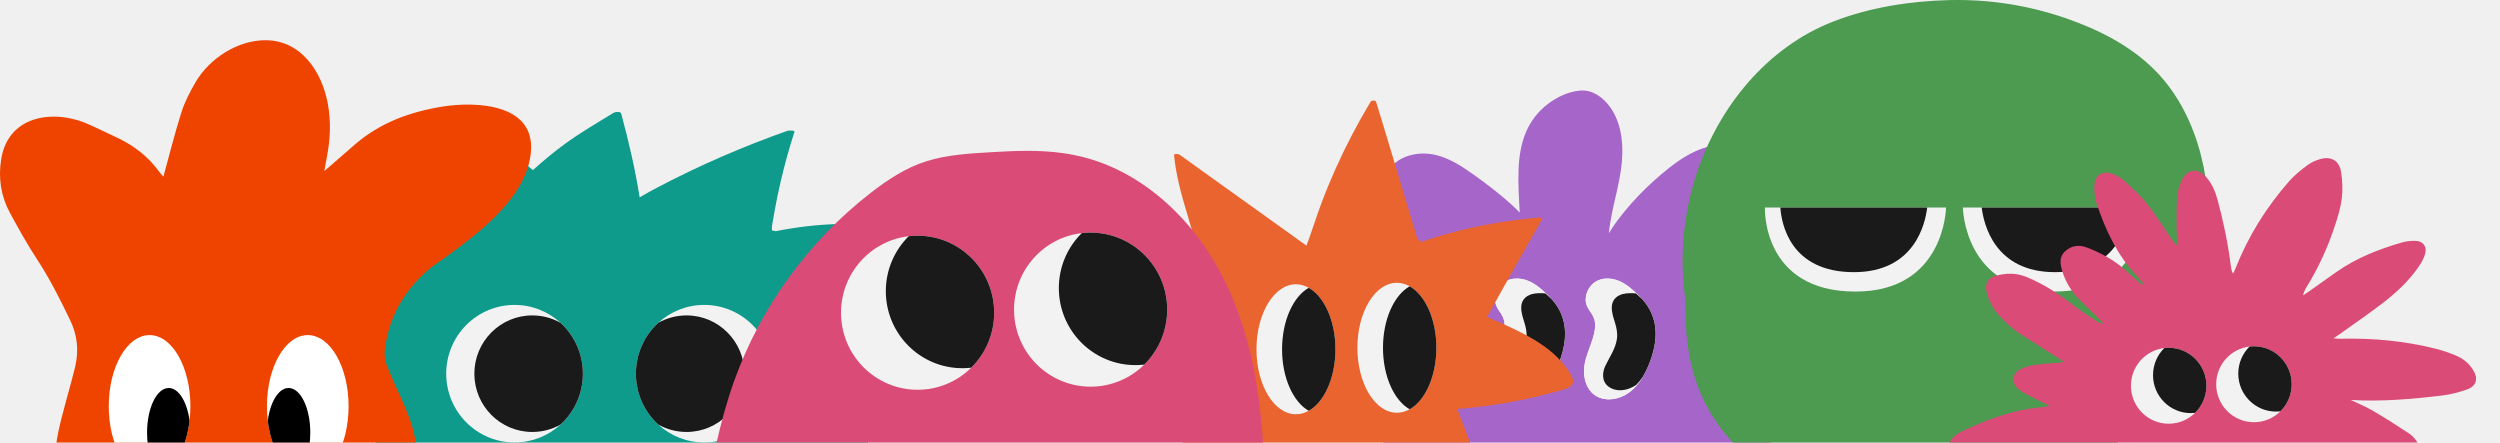
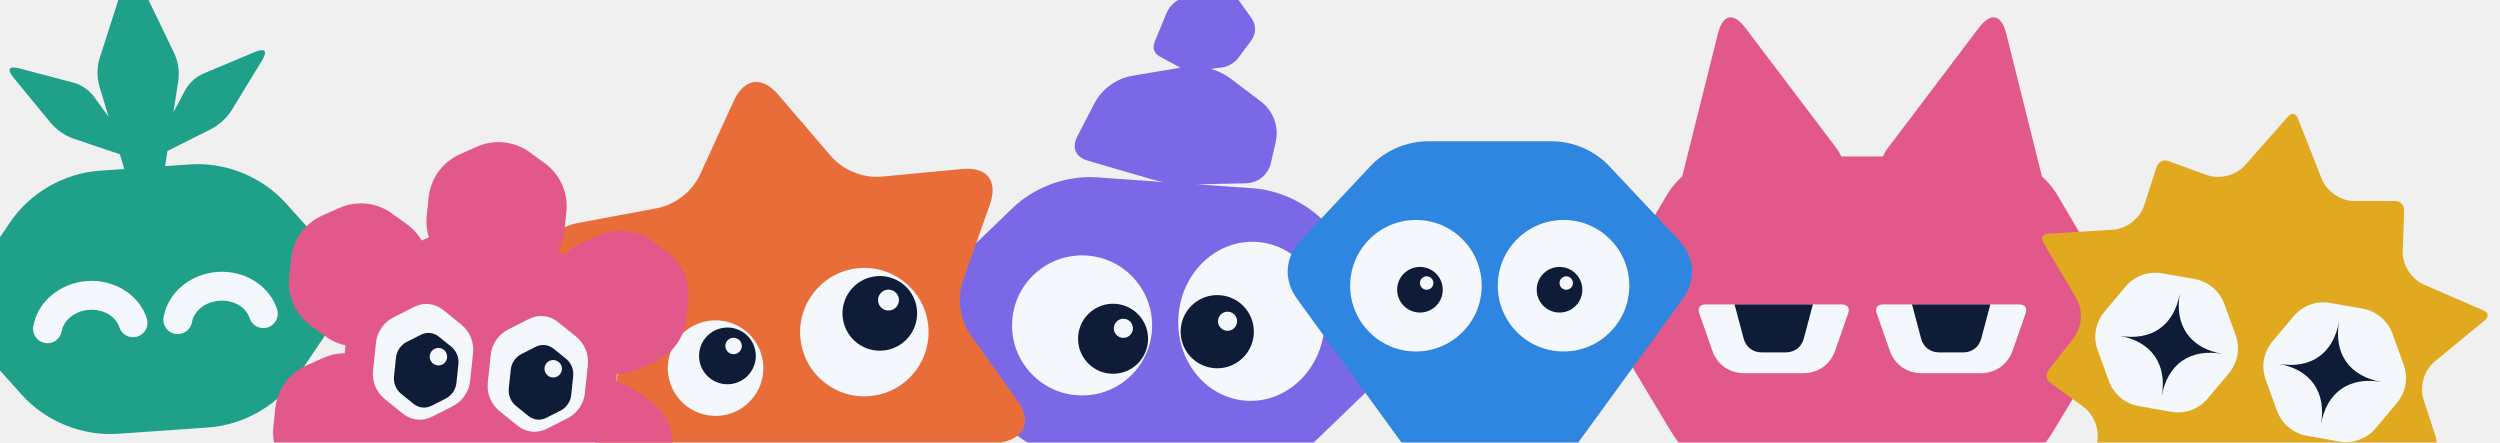
<svg xmlns="http://www.w3.org/2000/svg" width="322" height="57" viewBox="0 0 322 57" fill="none">
-   <g id="Frame 1073717334" clip-path="url(#clip0_5788_116162)">
-     <g id="Group">
-       <path id="Vector" d="M236.527 42.704C234.322 45.39 230.669 46.122 227.411 46.528C225.467 46.77 223.514 46.928 221.558 47.012C220.577 47.055 219.595 47.076 218.614 47.078C218.578 47.078 218.543 47.079 218.507 47.079C221.363 48.902 224.249 50.884 226.298 53.632C228.166 56.136 229.25 59.306 228.464 62.42C228.108 63.831 227.397 65.151 226.318 66.132C225.066 67.271 223.406 67.851 221.722 67.592C220.004 67.327 218.53 66.323 217.134 65.345C215.694 64.336 214.303 63.261 212.967 62.115C211.638 60.975 210.36 59.777 209.161 58.499C208.874 58.193 208.592 57.883 208.315 57.569C208.308 57.681 208.3 57.793 208.293 57.904C208.156 59.916 207.873 61.917 207.455 63.89C207.088 65.617 206.62 67.326 206.042 68.994C205.55 70.412 204.931 71.846 203.848 72.914C202.866 73.883 201.503 74.453 200.121 74.386C198.677 74.315 197.582 73.472 196.872 72.242C196.099 70.904 195.621 69.345 195.218 67.86C194.779 66.24 194.485 64.58 194.34 62.907C194.188 61.158 194.17 59.353 194.357 57.579C194.304 57.652 194.25 57.725 194.195 57.798C193.699 58.453 193.129 59.059 192.549 59.639C191.415 60.772 190.169 61.792 188.833 62.674C187.649 63.455 186.394 64.129 185.09 64.684C183.717 65.269 182.226 65.825 180.732 65.967C179.383 66.095 177.991 65.793 177.088 64.712C176.312 63.783 176.007 62.492 176.099 61.3C176.209 59.873 176.93 58.559 177.785 57.447C178.792 56.137 180.011 54.985 181.192 53.837C182.794 52.28 184.433 50.73 186.146 49.275C184.691 49.392 183.232 49.411 181.795 49.332C180.203 49.243 178.585 49.048 177.058 48.571C175.731 48.156 174.4 47.456 173.556 46.312C172.814 45.306 172.421 43.937 172.741 42.703C173.108 41.289 174.349 40.532 175.582 39.943C178.455 38.569 181.639 38.032 184.798 37.91C186.396 37.849 187.996 37.906 189.591 38.012C189.742 38.021 189.892 38.032 190.043 38.042C188.58 37.605 187.229 36.724 186.061 35.764C184.764 34.697 183.628 33.446 182.585 32.131C181.596 30.882 180.651 29.577 179.79 28.235C178.907 26.857 178.163 25.271 178.328 23.588C178.625 20.567 181.868 19.409 184.496 19.873C186.152 20.165 187.642 21.011 189.017 21.949C190.347 22.857 191.647 23.82 192.901 24.832C193.888 25.63 194.851 26.469 195.746 27.372C195.641 25.502 195.511 23.622 195.592 21.75C195.663 20.107 195.92 18.455 196.577 16.939C197.185 15.538 198.147 14.323 199.356 13.398C200.547 12.489 202.079 11.759 203.588 11.663C205.159 11.564 206.466 12.538 207.359 13.763C209.014 16.035 209.163 19.124 208.79 21.818C208.54 23.615 208.058 25.371 207.688 27.144C207.501 28.042 207.337 28.946 207.242 29.859C207.235 29.928 207.229 29.998 207.223 30.068C207.333 29.867 207.454 29.669 207.582 29.472C208.088 28.694 208.652 27.944 209.242 27.228C210.43 25.785 211.728 24.436 213.124 23.195C215.494 21.085 218.33 18.828 221.623 18.642C222.446 18.595 223.303 18.685 224.052 19.05C224.701 19.366 225.213 19.892 225.569 20.518C226.32 21.842 226.486 23.445 226.273 24.935C225.806 28.209 223.684 30.859 221.256 32.946C219.985 34.039 218.619 35.011 217.262 35.992C217.083 36.122 216.903 36.251 216.724 36.381C217.831 35.965 218.954 35.589 220.084 35.246C222.043 34.651 224.035 34.162 226.067 33.892C227.86 33.654 229.698 33.576 231.499 33.773C232.875 33.924 234.273 34.267 235.475 34.98C236.71 35.713 237.624 36.885 237.841 38.334C238.074 39.902 237.517 41.498 236.527 42.704Z" fill="#A665C9" />
-       <g id="Group_2">
-         <path id="Vector_2" d="M201.575 42.91C201.586 44.377 201.188 45.813 200.623 47.154C200.62 47.161 200.617 47.167 200.614 47.174C200.412 47.642 200.183 48.107 199.919 48.55C199.351 49.503 198.618 50.35 197.633 50.891C196.299 51.622 194.479 51.714 193.344 50.554C192.469 49.659 192.245 48.288 192.409 47.085C192.577 45.856 193.15 44.722 193.502 43.543C193.68 42.944 193.82 42.322 193.784 41.693C193.748 41.06 193.475 40.565 193.111 40.065C192.747 39.564 192.527 39.031 192.579 38.399C192.627 37.81 192.859 37.26 193.239 36.809C194.166 35.711 195.73 35.673 196.962 36.222C197.634 36.52 198.225 36.976 198.77 37.467C199.141 37.799 199.501 38.146 199.832 38.519C199.965 38.667 200.093 38.82 200.216 38.977C201.105 40.117 201.563 41.461 201.575 42.91Z" fill="#F2F2F2" />
-         <g id="Group_3">
-           <path id="Vector_3" d="M200.216 38.977C200.093 38.82 199.965 38.667 199.832 38.519C199.501 38.146 199.141 37.799 198.77 37.467C198.225 36.976 197.634 36.52 196.962 36.222C195.73 35.673 194.166 35.711 193.239 36.809C192.859 37.26 192.627 37.81 192.579 38.399C192.527 39.031 192.747 39.564 193.111 40.065C193.475 40.565 193.748 41.06 193.784 41.693C193.82 42.322 193.68 42.944 193.502 43.543C193.15 44.722 192.577 45.856 192.409 47.085C192.245 48.288 192.469 49.659 193.344 50.554C194.479 51.714 196.299 51.622 197.633 50.891C198.618 50.35 199.351 49.503 199.919 48.55C200.183 48.107 200.412 47.642 200.614 47.174C200.617 47.167 200.62 47.161 200.623 47.154C201.188 45.813 201.586 44.377 201.575 42.91C201.563 41.461 201.105 40.117 200.216 38.977ZM200.113 46.854C199.594 48.064 198.913 49.286 197.826 50.069C197.792 50.093 197.758 50.117 197.724 50.141C197.691 50.163 197.658 50.185 197.624 50.206C196.609 50.854 195.267 51.13 194.188 50.474C193.193 49.87 192.893 48.599 192.957 47.505C193.023 46.393 193.521 45.34 193.877 44.301C194.229 43.275 194.548 42.142 194.283 41.056C194.156 40.541 193.88 40.127 193.576 39.703C193.235 39.228 193.077 38.73 193.21 38.143C193.497 36.887 194.727 36.274 195.934 36.511C196.803 36.682 197.559 37.178 198.231 37.764C198.236 37.769 198.241 37.773 198.246 37.778C198.56 38.053 198.855 38.348 199.135 38.637C200.178 39.718 200.876 40.991 200.971 42.515C201.064 44.002 200.687 45.493 200.113 46.854Z" fill="#F2F2F2" />
+   <defs>
+     <clipPath id="frame">
+       <rect x="0" y="0" width="322" height="57" />
+     </clipPath>
+   </defs>
+   <g clip-path="url(#frame)">
+     <g id="stack-goofy-purple" transform="rotate(4 150 41.513)">
+       <g transform="matrix(0.113,0,0,0.113,119.338,-2)">
+         <path d="M454.45 267.22L524.42 344.79C547.68 370.57 547.68 402.17 524.42 427.95L454.45 505.52C431.19 531.3 395.66 547.1 360.94 547.1L182.94 547.1C148.22 547.1 112.69 531.3 89.43 505.52L19.45 427.95C-3.81 402.17 -3.81 370.57 19.45 344.79L89.43 267.22C112.69 241.44 148.22 225.64 182.94 225.64L360.94 225.64C395.66 225.64 431.19 241.44 454.45 267.22ZM244.48 223.29L171.4 207.45C156.85 204.3 151.56 194 157.45 180.34L174.05 141.91C181.42 124.84 197.02 111.7 215.1 107.33L272.77 93.41C290.86 89.04 311.49 92.59 327.08 102.74L362.8 126C378.39 136.15 386.16 153.63 383.26 172L379.68 194.66C377.36 209.36 366.86 219.21 352.04 220.58L291.83 226.16C277.02 227.53 259.02 226.44 244.48 223.29ZM267.02 93.4L244.86 83.34C238.08 80.26 235.38 74.04 237.73 66.99L248.88 33.55C252.02 24.14 259.74 16.56 269.21 13.6L302.67 3.14C312.14 0.18 321.81 3.06 328.13 10.71L345.75 32.03C352.07 39.68 352.68 49.5 347.35 57.87L334.38 78.25C330.39 84.52 323.46 89.26 316.17 90.72L289.71 96.02C282.41 97.48 273.79 96.48 267.02 93.4Z" fill="#7B68E6" />
+         <g transform="matrix(0.907,0,0,0.907,0,114)">
+           <path d="M284 310C284 358.6 244.6 398 196 398C147.4 398 108 358.6 108 310C108 261.4 147.4 222 196 222C244.6 222 284 261.4 284 310Z" fill="#F4F8FD" />
+           <path d="M280 324C280 348.3 260.3 368 236 368C211.7 368 192 348.3 192 324C192 299.7 211.7 280 236 280C260.3 280 280 299.7 280 324Z" fill="#0F1C38" />
+           <path d="M260 310C260 316.63 254.63 322 248 322C241.37 322 236 316.63 236 310C236 303.37 241.37 298 248 298C254.63 298 260 303.37 260 310Z" fill="#F4F8FD" />
+           <path d="M500 290C500 345.23 458.81 390 408 390C357.19 390 316 345.23 316 290C316 234.77 357.19 190 408 190C458.81 190 500 234.77 500 290Z" fill="#F4F8FD" />
+           <path d="M412 306C412 331.41 391.41 352 366 352C340.59 352 320 331.41 320 306C320 280.59 340.59 260 366 260C391.41 260 412 280.59 412 306Z" fill="#0F1C38" />
+           <path d="M390 292C390 298.63 384.63 304 378 304C371.37 304 366 298.63 366 292C366 285.37 371.37 280 378 280C384.63 280 390 285.37 390 292Z" fill="#F4F8FD" />
        </g>
-         <path id="Vector_4" d="M201.575 42.906C201.586 44.374 201.188 45.809 200.623 47.151C200.621 47.157 200.618 47.164 200.614 47.171C200.412 47.639 200.184 48.104 199.92 48.546C199.673 48.911 199.398 49.257 199.087 49.572C199.076 49.58 199.064 49.588 199.053 49.595C198.623 49.88 198.133 50.1 197.624 50.203C197.05 50.319 196.454 50.285 195.897 50.026C194.713 49.476 194.6 48.239 195.072 47.186C195.621 46.02 196.426 44.918 196.599 43.631C196.695 42.904 196.551 42.226 196.337 41.532C196.137 40.885 195.911 40.224 195.933 39.543C195.964 38.53 196.691 37.926 197.728 37.8C197.892 37.779 198.061 37.766 198.231 37.761C198.5 37.752 198.773 37.762 199.043 37.793C199.076 37.82 199.108 37.847 199.14 37.876C199.377 38.082 199.61 38.294 199.833 38.515C199.966 38.664 200.094 38.817 200.217 38.974C201.106 40.114 201.564 41.458 201.575 42.906Z" fill="#1A1A1A" />
-       </g>
-       <g id="Group_4">
-         <path id="Vector_5" d="M213.239 42.91C213.25 44.377 212.852 45.813 212.287 47.154C212.284 47.161 212.281 47.167 212.278 47.174C212.076 47.642 211.847 48.107 211.583 48.55C211.015 49.503 210.282 50.35 209.297 50.891C207.963 51.622 206.143 51.714 205.008 50.554C204.133 49.659 203.909 48.288 204.073 47.085C204.241 45.856 204.814 44.722 205.166 43.543C205.344 42.944 205.484 42.322 205.448 41.693C205.412 41.06 205.139 40.565 204.775 40.065C204.411 39.564 204.191 39.031 204.243 38.399C204.291 37.81 204.523 37.26 204.903 36.809C205.83 35.711 207.394 35.673 208.626 36.222C209.298 36.52 209.889 36.976 210.434 37.467C210.805 37.799 211.165 38.146 211.496 38.519C211.629 38.667 211.757 38.82 211.88 38.977C212.769 40.117 213.228 41.461 213.239 42.91Z" fill="#F2F2F2" />
-         <g id="Group_5">
-           <path id="Vector_6" d="M211.88 38.977C211.757 38.82 211.629 38.667 211.496 38.519C211.165 38.146 210.805 37.799 210.434 37.467C209.889 36.976 209.298 36.52 208.626 36.222C207.394 35.673 205.83 35.711 204.903 36.809C204.523 37.26 204.291 37.81 204.243 38.399C204.191 39.031 204.411 39.564 204.775 40.065C205.139 40.565 205.412 41.06 205.448 41.693C205.484 42.322 205.344 42.944 205.166 43.543C204.814 44.722 204.241 45.856 204.073 47.085C203.909 48.288 204.133 49.659 205.008 50.554C206.143 51.714 207.963 51.622 209.297 50.891C210.282 50.35 211.015 49.503 211.583 48.55C211.847 48.107 212.076 47.642 212.278 47.174C212.281 47.167 212.284 47.161 212.287 47.154C212.852 45.813 213.25 44.377 213.239 42.91C213.228 41.461 212.769 40.117 211.88 38.977ZM211.777 46.854C211.258 48.064 210.577 49.286 209.49 50.069C209.456 50.093 209.423 50.117 209.388 50.141C209.355 50.163 209.322 50.185 209.288 50.206C208.273 50.854 206.931 51.13 205.852 50.474C204.857 49.87 204.557 48.599 204.621 47.505C204.687 46.393 205.185 45.34 205.541 44.301C205.893 43.275 206.212 42.142 205.947 41.056C205.821 40.541 205.544 40.127 205.24 39.703C204.899 39.228 204.741 38.73 204.874 38.143C205.161 36.887 206.391 36.274 207.598 36.511C208.467 36.682 209.223 37.178 209.895 37.764C209.9 37.769 209.905 37.773 209.91 37.778C210.224 38.053 210.519 38.348 210.799 38.637C211.842 39.718 212.54 40.991 212.635 42.515C212.728 44.002 212.351 45.493 211.777 46.854Z" fill="#F2F2F2" />
-         </g>
-         <path id="Vector_7" d="M213.239 42.906C213.25 44.374 212.853 45.809 212.287 47.151C212.285 47.157 212.282 47.164 212.278 47.171C212.077 47.639 211.848 48.104 211.584 48.546C211.337 48.911 211.062 49.257 210.751 49.572C210.74 49.58 210.728 49.588 210.717 49.595C210.288 49.88 209.797 50.1 209.288 50.203C208.714 50.319 208.118 50.285 207.561 50.026C206.377 49.476 206.264 48.239 206.736 47.186C207.285 46.02 208.09 44.918 208.263 43.631C208.359 42.904 208.215 42.226 208.001 41.532C207.801 40.885 207.575 40.224 207.597 39.543C207.628 38.53 208.356 37.926 209.392 37.8C209.557 37.779 209.725 37.766 209.895 37.761C210.164 37.752 210.437 37.762 210.708 37.793C210.74 37.82 210.772 37.847 210.804 37.876C211.041 38.082 211.274 38.294 211.497 38.515C211.63 38.664 211.758 38.817 211.881 38.974C212.77 40.114 213.228 41.458 213.239 42.906Z" fill="#1A1A1A" />
      </g>
    </g>
-     <g id="Group_6">
-       <path id="Vector_8" d="M202.596 48.877C202.476 48.424 202.172 47.993 201.912 47.609C201.372 46.811 200.714 46.102 199.99 45.469C198.51 44.174 196.767 43.225 195.006 42.379C193.995 41.893 192.967 41.446 191.946 40.982C191.785 40.908 191.624 40.833 191.466 40.753C191.536 40.736 191.591 40.706 191.615 40.664C193.923 36.495 196.264 32.345 198.637 28.212C198.746 28.022 198.224 28.018 198.15 28.025C193.455 28.436 188.761 29.31 184.268 30.756C183.826 30.899 183.386 31.046 182.95 31.206C182.953 31.115 182.956 31.024 182.959 30.933C182.961 30.851 182.72 30.873 182.686 30.919C182.669 30.942 182.652 30.965 182.635 30.988C181.267 26.408 179.888 21.832 178.503 17.257C178.083 15.87 177.652 14.486 177.235 13.097C177.18 12.914 176.649 12.909 176.558 13.062C174.876 15.856 173.36 18.749 172.027 21.726C171.361 23.214 170.738 24.722 170.169 26.25C169.616 27.733 169.141 29.243 168.607 30.732C168.497 31.036 168.383 31.337 168.267 31.636C167.741 31.259 167.216 30.882 166.691 30.505C165.515 29.66 164.339 28.816 163.163 27.971C160.775 26.256 158.38 24.554 155.992 22.84C154.63 21.862 153.268 20.884 151.906 19.906C151.811 19.837 151.201 19.766 151.22 19.977C151.46 22.584 152.175 25.107 152.922 27.605C153.683 30.151 154.399 32.692 154.912 35.302C155.054 36.025 155.183 36.75 155.297 37.478C155.333 37.707 155.367 37.935 155.406 38.163C154.972 38.179 154.539 38.197 154.107 38.24C152.079 38.44 150.229 39.425 148.392 40.245C148.156 40.35 147.92 40.456 147.683 40.56C147.509 40.637 147.316 40.712 147.182 40.854C146.854 41.204 147.149 41.656 147.347 41.987C147.844 42.816 148.37 43.627 148.923 44.418C150.05 46.03 151.299 47.556 152.647 48.987C153.374 49.761 154.129 50.516 154.921 51.223C155.27 51.534 155.667 51.827 156.028 52.148C155.627 52.578 155.246 53.028 154.878 53.473C154.065 54.456 153.313 55.495 152.607 56.557C151.203 58.669 149.999 60.915 149.025 63.26C148.789 63.826 148.567 64.398 148.36 64.976C148.169 65.509 147.91 66.075 147.843 66.641C147.789 67.106 147.95 67.511 148.432 67.63C149.101 67.794 149.67 67.403 150.219 67.082C152.69 65.633 155.136 64.144 157.554 62.607C159.657 61.27 161.739 59.899 163.799 58.498C164.459 59.636 165.179 60.743 165.915 61.831C167.025 63.473 168.206 65.068 169.439 66.619C170.149 67.513 170.878 68.392 171.622 69.257C171.737 69.391 172.277 69.448 172.369 69.257C174.165 65.533 175.607 61.639 176.683 57.644C180.337 60.434 184.123 63.048 188.028 65.473C189.186 66.193 190.356 66.895 191.534 67.581C191.697 67.676 192.129 67.728 192.259 67.545C192.758 66.846 192.666 65.975 192.438 65.191C192.152 64.209 191.731 63.259 191.366 62.304C190.569 60.218 189.773 58.132 188.976 56.045C188.547 54.923 188.119 53.8 187.69 52.678C190.109 52.492 192.516 52.174 194.9 51.726C196.142 51.492 197.376 51.223 198.601 50.918C199.205 50.767 199.807 50.608 200.406 50.441C200.937 50.292 201.512 50.177 202.011 49.935C202.434 49.728 202.726 49.372 202.596 48.877ZM164.597 57.977C164.526 58.081 164.434 58.163 164.357 58.261C164.327 58.299 164.303 58.342 164.279 58.386C164.246 58.336 164.212 58.287 164.18 58.238C164.328 58.137 164.476 58.036 164.624 57.934C164.615 57.948 164.607 57.963 164.597 57.977Z" fill="#E9642F" />
-       <g id="Group_7">
-         <path id="Vector_9" d="M172.003 44.987C172.003 48.66 170.564 51.781 168.565 52.907C168.048 53.198 167.494 53.356 166.917 53.356C164.109 53.356 161.832 49.609 161.832 44.987C161.832 40.364 164.109 36.617 166.917 36.617C167.494 36.617 168.048 36.775 168.565 37.066C170.564 38.193 172.003 41.313 172.003 44.987Z" fill="#F2F2F2" />
-         <path id="Vector_10" d="M172.005 44.991C172.005 48.664 170.567 51.785 168.567 52.911C166.567 51.785 165.129 48.664 165.129 44.991C165.129 41.317 166.567 38.196 168.567 37.07C170.567 38.197 172.005 41.317 172.005 44.991Z" fill="#1A1A1A" />
-       </g>
-       <g id="Group_8">
-         <path id="Vector_11" d="M185.003 44.791C185.003 48.465 183.564 51.585 181.565 52.712C181.048 53.003 180.494 53.161 179.917 53.161C177.109 53.161 174.832 49.414 174.832 44.791C174.832 40.169 177.109 36.422 179.917 36.422C180.494 36.422 181.048 36.58 181.565 36.871C183.564 37.998 185.003 41.118 185.003 44.791Z" fill="#F2F2F2" />
-         <path id="Vector_12" d="M185.005 44.795C185.005 48.469 183.567 51.589 181.567 52.715C179.567 51.59 178.129 48.469 178.129 44.795C178.129 41.122 179.567 38.001 181.567 36.875C183.567 38.001 185.005 41.122 185.005 44.795Z" fill="#1A1A1A" />
+     <g id="star-curious-orange" transform="rotate(-8 101.941 44.409)">
+       <g transform="matrix(0.117,0,0,0.117,73.052,10)">
+         <path d="M173.41 94.42L221.33 19.45C236.19 -3.81 256.01 -3.81 270.87 19.45L318.79 94.42C329.78 111.6 350.69 123.69 371.07 124.6L459.95 128.62C487.53 129.85 497.44 147.02 484.73 171.52L443.76 250.51C434.36 268.62 434.36 292.76 443.76 310.87L484.73 389.86C497.44 414.36 487.53 431.52 459.95 432.76L371.07 436.77C350.69 437.69 329.78 449.77 318.79 466.96L270.87 541.92C256.01 565.18 236.19 565.18 221.33 541.92L173.41 466.96C162.42 449.77 141.51 437.69 121.13 436.77L32.25 432.76C4.67 431.52 -5.24 414.36 7.47 389.86L48.44 310.87C57.84 292.76 57.84 268.62 48.44 250.51L7.47 171.52C-5.24 147.02 4.67 129.85 32.25 128.62L121.13 124.6C141.51 123.69 162.42 111.6 173.41 94.42Z" fill="#E96D38" />
+         <g transform="matrix(0.822,0,0,0.822,-0.5,46.5)">
+           <path d="M260 318C260 353.35 231.35 382 196 382C160.65 382 132 353.35 132 318C132 282.65 160.65 254 196 254C231.35 254 260 282.65 260 318Z" fill="#F4F8FD" />
+           <path d="M252 304C252 324.99 234.99 342 214 342C193.01 342 176 324.99 176 304C176 283.01 193.01 266 214 266C234.99 266 252 283.01 252 304Z" fill="#0F1C38" />
+           <path d="M235 292C235 298.08 230.08 303 224 303C217.92 303 213 298.08 213 292C213 285.92 217.92 281 224 281C230.08 281 235 285.92 235 292Z" fill="#F4F8FD" />
+           <path d="M486 298C486 345.5 447.5 384 400 384C352.5 384 314 345.5 314 298C314 250.5 352.5 212 400 212C447.5 212 486 250.5 486 298Z" fill="#F4F8FD" />
+           <path d="M474 276C474 303.61 451.61 326 424 326C396.39 326 374 303.61 374 276C374 248.39 396.39 226 424 226C451.61 226 474 248.39 474 276Z" fill="#0F1C38" />
+           <path d="M452 260C452 267.73 445.73 274 438 274C430.27 274 424 267.73 424 260C424 252.27 430.27 246 438 246C445.73 246 452 252.27 452 260Z" fill="#F4F8FD" />
+         </g>
      </g>
    </g>
-     <g id="Group_9">
-       <path id="Vector_13" d="M281.189 44.487C278.066 51.857 272.76 58.399 265.8 62.096C261.621 64.315 257.004 65.343 252.358 65.791C247.563 66.256 242.678 66.173 237.954 65.128C229.87 63.341 221.984 58.245 218.78 50.02C217.424 46.542 217.014 42.7 217.105 38.924C217.022 38.335 216.952 37.746 216.894 37.156C216.418 32.24 216.933 27.265 218.452 22.581C221.311 13.766 227.615 6.084 236.103 2.781C240.829 0.943 246.023 0.136 251.052 0.013C256.083 -0.111 261.116 0.65 265.896 2.286C270.241 3.771 274.577 5.924 277.832 9.336C280.641 12.28 282.483 16.067 283.496 20.053C285.545 28.119 284.396 36.917 281.189 44.487Z" fill="#4C9B50" />
-       <g id="Group_10">
-         <path id="Vector_14" d="M264.486 37.555C252.955 37.555 252.82 26.734 252.82 26.734H276.152C276.152 26.734 276.597 37.555 264.486 37.555Z" fill="#F2F2F2" />
-         <path id="Vector_15" d="M274.159 26.734C274.013 28.82 272.891 35.054 264.686 35.054C256.873 35.054 255.49 28.82 255.246 26.734H274.159Z" fill="#1A1A1A" />
-       </g>
-       <g id="Group_11">
-         <path id="Vector_16" d="M238.984 37.555C250.515 37.555 250.65 26.734 250.65 26.734H227.319C227.319 26.734 226.873 37.555 238.984 37.555Z" fill="#F2F2F2" />
-         <path id="Vector_17" d="M229.309 26.734C229.454 28.82 230.576 35.054 238.781 35.054C246.594 35.054 247.977 28.82 248.221 26.734H229.309Z" fill="#1A1A1A" />
+     <g id="ninja-grumpy-pink">
+       <g transform="matrix(0.117,0,0,0.117,207.591,2)">
+         <path d="M64.44 456.55L16.47 376.6C-2.67 344.7 -2.84 305.5 16.02 273.43L60.26 198.25C75.97 171.53 104.6 155.15 135.6 155.15L415.61 155.15C446.61 155.15 475.24 171.53 490.96 198.25L535.19 273.43C554.05 305.5 553.88 344.7 534.74 376.6L486.77 456.55C461.25 499.08 415.21 525.15 365.61 525.15L185.61 525.15C136.01 525.15 89.97 499.08 64.44 456.55ZM236.68 178.1L94.54 217.2C76.6 222.13 68.37 214.09 72.88 196.05L116.88 20.08C122.29 -1.58 133.86 -3.94 147.32 13.86L247.5 146.23C258.73 161.06 254.61 173.17 236.68 178.1ZM456.68 217.2L314.54 178.1C296.6 173.17 292.49 161.06 303.71 146.23L403.89 13.86C417.35 -3.94 428.93 -1.58 434.34 20.08L478.33 196.05C482.85 214.09 474.62 222.13 456.68 217.2Z" fill="#E2588A" />
+         <g transform="matrix(0.88,0,0,0.88,12,91)">
+           <path d="M112.12 315.67L95.95 269.33C93.5 262.31 96.56 258 104 258L274 258C281.44 258 284.5 262.31 282.05 269.33L265.88 315.67C259.75 333.24 244.6 344 226 344L152 344C133.4 344 118.25 333.24 112.12 315.67Z" fill="#F4F8FD" />
+           <path d="M151.36 300.61L140 258L238 258L226.64 300.61C223.76 311.39 215.16 318 204 318L174 318C162.84 318 154.24 311.39 151.36 300.61Z" fill="#0F1C38" />
+           <path d="M487.88 315.67L504.05 269.33C506.5 262.31 503.44 258 496 258L326 258C318.56 258 315.5 262.31 317.95 269.33L334.12 315.67C340.25 333.24 355.4 344 374 344L448 344C466.6 344 481.75 333.24 487.88 315.67Z" fill="#F4F8FD" />
+           <path d="M448.64 300.61L460 258L362 258L373.36 300.61C376.24 311.39 384.84 318 396 318L426 318C437.16 318 445.76 311.39 448.64 300.61Z" fill="#0F1C38" />
+         </g>
      </g>
    </g>
-     <g id="Group_12">
-       <path id="Vector_18" d="M121.196 51.066C120.961 51.725 120.286 52.082 119.679 52.329C118.821 52.677 117.925 52.949 117.05 53.254C116.115 53.579 115.18 53.905 114.245 54.23C113.327 54.55 112.41 54.873 111.492 55.195C111.619 55.849 111.734 56.506 111.836 57.165C112.039 58.492 112.19 59.826 112.287 61.164C112.482 63.867 112.455 66.582 112.213 69.281C112.19 69.548 111.562 69.498 111.406 69.459C108.756 68.798 106.092 68.193 103.416 67.649C102.188 67.399 100.957 67.163 99.724 66.938C99.686 68.686 99.531 70.439 99.31 72.155C98.957 74.897 98.366 77.606 97.55 80.247C97.45 80.57 96.765 80.468 96.55 80.352C94.473 79.231 92.402 78.098 90.338 76.954C89.297 76.378 88.251 75.81 87.225 75.208C86.86 74.994 86.492 74.781 86.13 74.559C85.898 74.86 85.586 75.132 85.354 75.388L84.163 76.703C83.335 77.618 82.507 78.533 81.68 79.448C80.196 81.088 78.712 82.727 77.229 84.366C76.648 85.008 76.126 85.82 75.182 85.843C74.225 85.866 73.83 85.178 73.456 84.407C72.501 82.442 71.542 80.479 70.6 78.507C69.969 77.187 69.344 75.862 68.808 74.501C68.496 74.547 68.18 74.579 67.878 74.626C67.177 74.735 66.476 74.84 65.775 74.943C64.422 75.142 63.068 75.331 61.713 75.511C58.946 75.877 56.173 76.184 53.396 76.462C53.283 76.474 52.742 76.478 52.833 76.245C53.584 74.329 54.498 72.485 55.576 70.735C56.111 69.864 56.696 69.022 57.315 68.21C57.439 68.047 57.566 67.884 57.693 67.72C57.571 67.696 57.448 67.672 57.326 67.65C56.059 67.422 54.781 67.253 53.502 67.115C50.95 66.843 48.383 66.677 45.821 66.548C45.773 66.546 45.477 66.535 45.494 66.422C45.803 64.227 46.336 62.074 47.088 59.99C47.471 58.93 47.915 57.897 48.414 56.887C48.431 56.854 48.448 56.822 48.464 56.788C48.067 56.573 47.669 56.357 47.272 56.141C46.374 55.653 45.48 55.161 44.584 54.671C43.781 54.232 42.98 53.79 42.181 53.344C41.777 53.119 41.342 52.912 40.959 52.65C40.708 52.478 40.591 52.245 40.653 51.938C40.725 51.582 40.951 51.257 41.127 50.945C41.302 50.635 41.481 50.327 41.664 50.021C42.077 49.334 42.51 48.658 42.963 47.997C43.871 46.669 44.86 45.396 45.938 44.204C46.245 43.864 46.558 43.523 46.878 43.187C46.707 43.016 46.544 42.836 46.378 42.664C45.95 42.218 45.531 41.765 45.121 41.303C44.395 40.487 43.696 39.645 43.026 38.781C42.675 38.33 42.333 37.873 42 37.41C41.755 37.07 41.403 36.655 41.426 36.203C41.448 35.785 41.807 35.533 42.125 35.329C42.587 35.031 43.058 34.745 43.526 34.454C44.502 33.847 45.483 33.246 46.467 32.652C48.47 31.442 50.499 30.273 52.545 29.139C52.934 28.923 53.324 28.705 53.713 28.489C53.707 28.404 53.707 28.312 53.713 28.207C53.73 27.909 53.757 27.611 53.783 27.314C53.837 26.669 53.901 26.024 53.974 25.381C54.117 24.119 54.296 22.861 54.51 21.61C54.699 20.505 54.918 19.405 55.166 18.312C55.294 17.744 55.42 17.172 55.575 16.612C55.667 16.274 55.784 15.922 56.066 15.697C56.83 15.087 57.931 15.57 58.709 15.882C59.613 16.244 60.502 16.644 61.374 17.078C63.138 17.958 64.829 18.984 66.425 20.144C67.19 20.7 67.93 21.288 68.642 21.911C70.005 20.681 71.408 19.508 72.904 18.431C74.879 17.009 76.96 15.796 79.03 14.525C79.226 14.404 79.927 14.316 80.011 14.627C80.971 18.175 81.81 21.784 82.387 25.42C82.437 25.391 82.487 25.362 82.536 25.333C83.267 24.895 84.018 24.489 84.773 24.094C90.132 21.282 95.7 18.873 101.402 16.856C101.505 16.82 102.403 16.734 102.317 17.003C101.624 19.16 101.02 21.346 100.511 23.556C100.26 24.648 100.032 25.745 99.828 26.848C99.723 27.411 99.624 27.976 99.532 28.541C99.491 28.79 99.436 29.043 99.419 29.296C99.412 29.408 99.406 29.539 99.439 29.648C99.48 29.678 99.506 29.705 99.518 29.731C99.637 29.7 99.825 29.703 99.866 29.786C99.867 29.786 99.867 29.787 99.867 29.788C100.551 29.635 101.248 29.527 101.923 29.419C103.275 29.2 104.639 29.049 106.004 28.948C108.449 28.767 110.902 28.757 113.347 28.919C114.595 29.002 115.841 29.13 117.08 29.305C117.681 29.391 118.282 29.485 118.88 29.592C119.293 29.666 119.82 29.778 119.983 30.223C120.142 30.658 119.837 31.134 119.603 31.479C119.243 32.007 118.879 32.53 118.517 33.056C117.793 34.108 117.069 35.16 116.345 36.212C114.996 38.171 113.648 40.13 112.3 42.089C112.222 42.254 112.132 42.391 112.005 42.518C112.003 42.52 112.001 42.522 112.001 42.524H111.999C111.982 42.54 111.964 42.557 111.946 42.573C111.932 42.586 111.911 42.597 111.885 42.607C112.339 42.906 112.777 43.23 113.211 43.554C114.035 44.168 114.833 44.817 115.618 45.481C116.99 46.642 118.314 47.86 119.58 49.136C119.925 49.484 120.267 49.835 120.603 50.191C120.808 50.407 121.31 50.745 121.196 51.066Z" fill="#0E9B8B" />
-       <g id="Group_13">
-         <path id="Vector_19" d="M75.077 48.131C75.077 50.728 73.966 53.065 72.196 54.685C70.633 56.117 68.555 56.989 66.275 56.989C61.413 56.989 57.473 53.023 57.473 48.131C57.473 43.239 61.413 39.273 66.275 39.273C68.555 39.273 70.633 40.146 72.196 41.577C73.966 43.197 75.077 45.534 75.077 48.131Z" fill="#F2F2F2" />
-         <path id="Vector_20" d="M75.075 48.131C75.075 50.728 73.964 53.065 72.194 54.685C71.118 55.291 69.877 55.637 68.556 55.637C64.437 55.637 61.098 52.276 61.098 48.131C61.098 43.986 64.437 40.625 68.556 40.625C69.877 40.625 71.118 40.971 72.194 41.577C73.964 43.197 75.075 45.533 75.075 48.131Z" fill="#1A1A1A" />
-       </g>
-       <g id="Group_14">
-         <path id="Vector_21" d="M81.906 48.131C81.906 50.728 83.017 53.065 84.788 54.685C86.35 56.117 88.428 56.989 90.709 56.989C95.57 56.989 99.511 53.023 99.511 48.131C99.511 43.239 95.57 39.273 90.709 39.273C88.428 39.273 86.35 40.146 84.788 41.577C83.017 43.197 81.906 45.534 81.906 48.131Z" fill="#F2F2F2" />
-         <path id="Vector_22" d="M81.906 48.131C81.906 50.728 83.017 53.065 84.787 54.685C85.864 55.291 87.105 55.637 88.426 55.637C92.545 55.637 95.884 52.276 95.884 48.131C95.884 43.986 92.545 40.625 88.426 40.625C87.105 40.625 85.864 40.971 84.787 41.577C83.017 43.197 81.906 45.533 81.906 48.131Z" fill="#1A1A1A" />
+     <g id="urchin-dazed-yellow" transform="rotate(10 289.948 46.129)">
+       <g transform="matrix(0.104,0,0,0.104,260.531,14)">
+         <path d="M234.07 74.71L275.81 6.46C279.44 0.51 284.7 0.51 288.33 6.46L330.07 74.71C339.15 89.55 358.13 98.1 375.27 95.06L424.25 86.36C431.11 85.14 436.77 89.25 437.73 96.14L444.59 145.42C446.99 162.66 460.98 178.07 477.9 182.11L555.72 200.72C562.49 202.34 564.11 207.34 559.59 212.63L507.57 273.41C496.26 286.65 494 307.33 502.19 322.69L525.6 366.59C528.88 372.73 526.71 379.39 520.45 382.42L475.71 404.19C460.06 411.79 449.73 429.85 451.11 447.21L457.45 526.96C458.01 533.9 453.75 536.99 447.32 534.32L373.43 503.64C357.36 496.97 336.99 501.21 324.91 513.74L290.4 549.58C285.57 554.59 278.57 554.59 273.74 549.58L239.23 513.74C227.15 501.21 206.78 496.97 190.71 503.64L116.82 534.32C110.39 536.99 106.13 533.9 106.69 526.96L113.03 447.21C114.41 429.85 104.08 411.79 88.43 404.19L43.69 382.42C37.43 379.39 35.26 372.73 38.54 366.59L61.95 322.69C70.14 307.33 67.88 286.65 56.57 273.41L4.55 212.63C0.03 207.34 1.65 202.34 8.42 200.72L86.24 182.11C103.16 178.07 117.15 162.66 119.55 145.42L126.41 96.14C127.37 89.25 133.03 85.14 139.89 86.36L188.87 95.06C206.01 98.1 224.99 89.55 234.07 74.71Z" fill="#E0A91F" />
+         <g transform="matrix(0.927,0,0,0.927,4,30)">
+           <path d="M253 235.91L275 274.02C284.3 290.13 284.3 309.87 275 325.98L253 364.09C243.7 380.19 226.6 390.07 208 390.07L164 390.07C145.4 390.07 128.3 380.19 119 364.09L97 325.98C87.7 309.87 87.7 290.13 97 274.02L119 235.91C128.3 219.81 145.4 209.93 164 209.93L208 209.93C226.6 209.93 243.7 219.81 253 235.91Z" fill="#F4F8FD" />
+           <path d="M192 232C192 275.82 218.18 302 262 302C218.18 302 192 328.18 192 372C192 328.18 165.82 302 122 302C165.82 302 192 275.82 192 232Z" fill="#0F1C38" />
+           <path d="M347 235.91L325 274.02C315.7 290.13 315.7 309.87 325 325.98L347 364.09C356.3 380.19 373.4 390.07 392 390.07L436 390.07C454.6 390.07 471.7 380.19 481 364.09L503 325.98C512.3 309.87 512.3 290.13 503 274.02L481 235.91C471.7 219.81 454.6 209.93 436 209.93L392 209.93C373.4 209.93 356.3 219.81 347 235.91Z" fill="#F4F8FD" />
+           <path d="M408 232C408 275.82 381.82 302 338 302C381.82 302 408 328.18 408 372C408 328.18 434.18 302 478 302C434.18 302 408 275.82 408 232Z" fill="#0F1C38" />
+         </g>
      </g>
    </g>
-     <g id="Group_15">
-       <path id="Vector_23" d="M160.835 44.668C159.555 39.659 157.504 34.835 154.394 30.691C151.601 26.968 148.012 23.802 143.809 21.792C141.608 20.739 139.26 20.046 136.846 19.712C133.878 19.302 130.87 19.41 127.89 19.59C125.004 19.765 122.061 19.898 119.284 20.779C116.643 21.617 114.294 23.173 112.119 24.861C108.158 27.936 104.636 31.587 101.681 35.646C98.707 39.73 96.302 44.234 94.585 48.993C93.609 51.696 92.876 54.478 92.229 57.278C91.596 60.013 91.013 62.764 90.571 65.538C89.721 70.877 89.369 76.414 90.527 81.734C90.802 82.998 91.165 84.242 91.618 85.453C92.088 86.71 92.625 88.024 93.405 89.123C94.148 90.172 95.206 90.795 96.394 91.222C97.723 91.699 99.107 92.055 100.486 92.35C101.943 92.663 103.419 92.892 104.903 93.033C106.175 93.154 107.466 93.239 108.742 93.104C109.884 92.983 111.047 92.678 111.993 92C112.918 91.336 113.527 90.368 113.901 89.303C114.292 88.191 114.449 87.013 114.581 85.846C114.733 84.482 114.892 83.121 115.122 81.768C115.608 78.91 116.333 76.082 117.4 73.386C118.369 70.938 119.578 68.424 121.38 66.479C123.024 64.705 125.52 63.266 127.993 63.731C129.799 64.71 130.976 66.601 131.606 68.519C132.401 70.942 132.32 73.472 132.038 75.978C131.71 78.887 131.101 81.846 131.436 84.784C131.577 86.025 131.941 87.265 132.733 88.249C133.403 89.081 134.313 89.675 135.287 90.087C137.502 91.024 140.03 91.107 142.397 91.03C145.293 90.936 148.171 90.46 150.937 89.595C153.335 88.846 155.69 87.749 157.499 85.96C159.359 84.119 160.444 81.655 161.173 79.173C162.847 73.475 163.002 67.433 162.867 61.536C162.738 55.869 162.241 50.172 160.835 44.668ZM130.973 65.601C130.886 65.484 130.795 65.369 130.701 65.257C130.975 65.556 131.213 65.887 131.407 66.242C131.271 66.022 131.127 65.809 130.973 65.601Z" fill="#DB4B77" />
-       <g id="Group_16">
-         <path id="Vector_24" d="M128.048 40.281C128.048 43.052 126.918 45.559 125.096 47.359C123.317 49.117 120.878 50.202 118.186 50.202C112.74 50.202 108.324 45.76 108.324 40.281C108.324 35.19 112.136 30.994 117.045 30.425C117.42 30.381 117.801 30.359 118.186 30.359C123.633 30.359 128.048 34.801 128.048 40.281Z" fill="#F2F2F2" />
-         <path id="Vector_25" d="M128.048 40.281C128.048 43.052 126.918 45.559 125.096 47.359C124.722 47.402 124.342 47.424 123.956 47.424C118.509 47.424 114.094 42.983 114.094 37.503C114.094 34.732 115.223 32.225 117.045 30.425C117.42 30.381 117.8 30.359 118.186 30.359C123.632 30.359 128.048 34.801 128.048 40.281Z" fill="#1A1A1A" />
-       </g>
-       <g id="Group_17">
-         <path id="Vector_26" d="M150.333 39.883C150.333 42.654 149.203 45.16 147.382 46.96C145.602 48.719 143.163 49.803 140.472 49.803C135.025 49.803 130.609 45.361 130.609 39.883C130.609 34.791 134.421 30.595 139.331 30.027C139.705 29.983 140.086 29.961 140.472 29.961C145.918 29.961 150.333 34.403 150.333 39.883Z" fill="#F2F2F2" />
-         <path id="Vector_27" d="M150.333 39.883C150.333 42.654 149.203 45.16 147.381 46.96C147.007 47.004 146.627 47.026 146.241 47.026C140.794 47.026 136.379 42.584 136.379 37.104C136.379 34.333 137.509 31.826 139.33 30.027C139.705 29.983 140.085 29.961 140.471 29.961C145.917 29.961 150.333 34.403 150.333 39.883Z" fill="#1A1A1A" />
+     <g id="sprout-bashful-green" transform="rotate(-4 20 39.723)">
+       <g transform="matrix(0.106,0,0,0.106,-4.362,-4)">
+         <path d="M397.03 296.05L435.91 345.88C462.61 380.1 462.61 422.04 435.91 456.26L397.03 506.09C370.33 540.31 327.37 561.28 283.97 561.28L173.97 561.28C130.57 561.28 87.6 540.31 60.91 506.09L22.03 456.26C-4.67 422.04 -4.67 380.1 22.03 345.88L60.91 296.05C87.6 261.83 130.57 240.86 173.97 240.86L283.97 240.86C327.37 240.86 370.33 261.83 397.03 296.05ZM183.66 104.36L220.8 11.5C225.86 -1.17 232.07 -1.17 237.14 11.5L274.27 104.36C278.42 114.72 279.46 127.74 276.99 138.62L248.74 263.27C247.64 268.11 243.93 271.07 238.97 271.07L218.97 271.07C214.01 271.07 210.3 268.11 209.2 263.27L180.95 138.62C178.48 127.74 179.51 114.72 183.66 104.36ZM173.45 150.64L220.73 226.29C223.36 230.49 222.16 231.9 217.59 229.99L145.59 199.99C135.28 195.7 125.01 187.5 118.54 178.4L77.72 121C69.81 109.88 72.88 105.76 85.8 110.15L149.82 131.92C159.21 135.11 168.19 142.23 173.45 150.64ZM237.21 226.29L284.49 150.64C289.75 142.23 298.73 135.11 308.12 131.92L372.14 110.15C385.04 105.76 388.13 109.88 380.22 121L339.4 178.4C332.92 187.5 322.65 195.7 312.35 199.99L240.35 229.99C235.78 231.9 234.58 230.49 237.21 226.29Z" fill="#1FA088" />
+         <g transform="matrix(0.763,0,0,0.763,0,182)">
+           <path d="M105.24 317.45C114.74 278.61 152.46 251 196 251C239.54 251 277.26 278.61 286.76 317.45C289.53 329.85 281.73 342.14 269.33 344.92C256.94 347.69 244.64 339.89 241.87 327.49C237.06 309.67 218.01 297 196 297C173.99 297 154.94 309.67 150.13 327.49C147.36 339.89 135.06 347.69 122.67 344.92C110.27 342.14 102.47 329.85 105.24 317.45Z" fill="#F4F8FD" />
+           <path d="M494.76 317.45C485.26 278.61 447.54 251 404 251C360.46 251 322.74 278.61 313.24 317.45C310.47 329.85 318.27 342.14 330.67 344.92C343.06 347.69 355.36 339.89 358.13 327.49C362.94 309.67 381.99 297 404 297C426.01 297 445.06 309.67 449.87 327.49C452.64 339.89 464.94 347.69 477.33 344.92C489.73 342.14 497.53 329.85 494.76 317.45Z" fill="#F4F8FD" />
+         </g>
      </g>
    </g>
-     <g id="Group_18">
-       <g id="Group_19">
-         <path id="Vector_28" d="M276.054 36.492C275.746 36.144 275.444 35.791 275.128 35.45C272.675 32.802 271.176 29.615 270.05 26.232C269.818 25.534 269.74 24.753 269.748 24.013C269.764 22.592 270.775 21.911 272.105 22.398C272.622 22.587 273.149 22.863 273.551 23.232C274.583 24.182 275.647 25.125 276.513 26.22C277.712 27.736 278.741 29.388 279.843 30.983C279.994 31.202 280.145 31.423 280.448 31.599C280.413 30.867 280.352 30.134 280.35 29.401C280.347 28.055 280.326 26.705 280.419 25.365C280.466 24.692 280.675 24.005 280.939 23.378C281.638 21.72 283.077 21.519 284.226 22.879C284.927 23.709 285.341 24.694 285.621 25.726C286.393 28.57 286.982 31.454 287.35 34.382C287.384 34.655 287.432 34.926 287.616 35.246C287.722 35.022 287.842 34.803 287.933 34.573C289.571 30.422 291.901 26.696 294.83 23.356C295.503 22.588 296.32 21.932 297.138 21.315C297.625 20.947 298.219 20.677 298.806 20.501C300.249 20.068 301.323 20.699 301.541 22.198C301.702 23.302 301.761 24.456 301.624 25.558C301.475 26.758 301.11 27.945 300.729 29.1C299.835 31.815 298.657 34.406 297.161 36.844C296.938 37.207 296.735 37.581 296.638 38.05C296.882 37.885 297.13 37.724 297.37 37.554C298.568 36.707 299.76 35.852 300.961 35.01C303.524 33.216 306.39 32.096 309.363 31.231C309.922 31.069 310.532 31.009 311.115 31.025C312.082 31.052 312.624 31.747 312.365 32.68C312.202 33.268 311.881 33.835 311.533 34.343C310.244 36.22 308.585 37.747 306.795 39.115C305.085 40.423 303.306 41.639 301.557 42.893C301.284 43.089 301.003 43.273 300.554 43.58C300.967 43.604 301.192 43.633 301.417 43.628C305.61 43.533 309.755 43.903 313.826 44.944C314.667 45.159 315.494 45.455 316.299 45.783C317.243 46.168 318.009 46.806 318.558 47.684C319.205 48.716 318.976 49.705 317.839 50.128C316.799 50.515 315.693 50.802 314.593 50.935C310.68 51.408 306.756 51.749 302.781 51.516C303.73 51.973 304.713 52.37 305.619 52.901C307.178 53.813 308.707 54.779 310.211 55.781C311.04 56.333 311.612 57.117 311.715 58.164C311.815 59.172 311.448 59.78 310.509 60.134C309.45 60.532 308.349 60.509 307.284 60.255C305.167 59.749 303.07 59.155 300.965 58.597C300.738 58.536 300.513 58.47 300.228 58.525C300.388 58.661 300.547 58.8 300.709 58.935C304.515 62.105 307.616 65.889 310.238 70.083C311.16 71.557 311.86 73.123 311.82 74.924C311.815 75.112 311.817 75.303 311.785 75.486C311.643 76.281 311.177 76.668 310.395 76.495C309.797 76.364 309.174 76.156 308.672 75.818C307.562 75.072 306.428 74.32 305.47 73.397C303.041 71.057 300.703 68.621 298.328 66.224C298.207 66.102 298.08 65.987 297.851 65.947C297.983 66.178 298.114 66.41 298.249 66.64C299.243 68.342 300.259 70.031 301.22 71.751C301.552 72.346 301.773 73.008 301.996 73.657C302.095 73.944 302.119 74.275 302.099 74.582C302.029 75.636 301.141 76.218 300.183 75.794C299.709 75.584 299.235 75.278 298.886 74.9C297.848 73.778 296.831 72.631 295.885 71.43C295.079 70.405 294.384 69.291 293.515 68.037C293.633 68.739 293.772 69.236 293.786 69.737C293.803 70.356 293.792 70.994 293.658 71.593C293.463 72.471 292.822 72.878 291.928 72.827C290.999 72.774 290.262 72.325 289.676 71.636C289.215 71.093 288.811 70.501 288.288 69.807C288.521 70.825 288.744 71.696 288.917 72.576C289.423 75.15 289.584 77.733 289.04 80.324C288.957 80.721 288.876 81.128 288.718 81.498C288.183 82.755 286.828 83.044 285.954 82.022C285.439 81.419 284.975 80.688 284.748 79.935C284.114 77.84 283.592 75.71 283.072 73.582C282.694 72.031 282.391 70.461 282.05 68.901C282.006 68.7 281.932 68.506 281.818 68.134C281.579 69.161 281.416 70.022 281.172 70.859C280.893 71.819 280.58 72.772 280.212 73.701C279.884 74.526 279.343 75.228 278.621 75.753C278.298 75.987 277.933 76.226 277.554 76.31C276.562 76.531 275.596 76.521 275.321 74.923C275.125 73.785 275.205 72.67 275.476 71.568C275.737 70.505 276.061 69.457 276.359 68.402C276.441 68.111 276.528 67.821 276.499 67.469C276.323 67.674 276.14 67.873 275.974 68.085C274.185 70.377 272.436 72.703 270.591 74.949C269.846 75.856 268.898 76.598 268.027 77.398C267.823 77.585 267.565 77.718 267.316 77.847C265.781 78.642 264.457 77.997 264.251 76.273C264.175 75.646 264.285 74.943 264.502 74.346C264.853 73.38 265.294 72.433 265.818 71.55C267.222 69.183 268.69 66.853 270.133 64.51C270.343 64.169 270.561 63.832 270.896 63.303C270.501 63.431 270.307 63.47 270.135 63.553C269.294 63.962 268.468 64.403 267.619 64.794C266.708 65.215 265.76 65.542 264.737 65.455C264.31 65.419 263.867 65.334 263.476 65.166C262.463 64.731 262.162 64.036 262.483 62.964C262.941 61.432 264.001 60.327 265.123 59.272C265.3 59.105 265.508 58.971 265.668 58.704C265.482 58.73 265.288 58.733 265.109 58.785C261.387 59.866 257.585 60.157 253.735 59.927C253.15 59.892 252.55 59.807 251.994 59.631C250.832 59.262 250.453 58.27 251 57.168C251.33 56.504 251.823 55.985 252.49 55.662C255.819 54.051 259.251 52.776 262.97 52.449C263.272 52.422 263.571 52.353 263.992 52.283C262.875 51.72 261.878 51.234 260.9 50.713C260.518 50.51 260.131 50.274 259.831 49.969C259.032 49.16 259.205 48.05 260.226 47.562C260.779 47.297 261.392 47.097 261.998 47.015C263.258 46.842 264.53 46.767 265.855 46.647C265.68 46.519 265.506 46.377 265.318 46.257C263.662 45.202 262.005 44.148 260.344 43.099C259.226 42.392 258.278 41.492 257.393 40.514C256.641 39.682 256.167 38.704 255.881 37.631C255.608 36.605 256.028 35.797 257.043 35.522C258.356 35.167 259.667 35.124 260.979 35.657C263.285 36.593 265.318 37.962 267.281 39.472C268.242 40.212 269.284 40.848 270.294 41.523C270.441 41.622 270.617 41.677 270.878 41.659C270.759 41.515 270.652 41.359 270.52 41.228C269.633 40.348 268.737 39.476 267.851 38.594C266.813 37.561 266.053 36.35 265.627 34.944C265.357 34.053 265.178 33.139 265.958 32.396C266.79 31.603 267.784 31.496 268.825 31.89C270.797 32.636 272.59 33.685 274.144 35.134C274.708 35.66 275.297 36.16 275.874 36.672C275.934 36.612 275.994 36.552 276.054 36.492Z" fill="#DA4B77" />
-       </g>
-       <g id="Group_20">
-         <path id="Vector_29" d="M284.185 49.686C284.185 51.052 283.628 52.287 282.73 53.174C281.853 54.041 280.651 54.575 279.325 54.575C276.641 54.575 274.465 52.386 274.465 49.686C274.465 47.177 276.343 45.109 278.763 44.829C278.947 44.808 279.135 44.797 279.325 44.797C282.009 44.797 284.185 46.986 284.185 49.686Z" fill="#F2F2F2" />
-         <path id="Vector_30" d="M284.185 49.686C284.185 51.052 283.628 52.287 282.731 53.174C282.546 53.196 282.359 53.207 282.169 53.207C279.484 53.207 277.309 51.018 277.309 48.317C277.309 46.952 277.865 45.716 278.763 44.829C278.948 44.808 279.135 44.797 279.325 44.797C282.009 44.797 284.185 46.986 284.185 49.686Z" fill="#1A1A1A" />
-       </g>
-       <g id="Group_21">
-         <path id="Vector_31" d="M295.165 49.491C295.165 50.857 294.608 52.092 293.71 52.979C292.834 53.846 291.632 54.38 290.305 54.38C287.621 54.38 285.445 52.191 285.445 49.491C285.445 46.982 287.324 44.914 289.743 44.634C289.927 44.612 290.115 44.602 290.305 44.602C292.989 44.602 295.165 46.791 295.165 49.491Z" fill="#F2F2F2" />
-         <path id="Vector_32" d="M295.166 49.491C295.166 50.857 294.609 52.092 293.711 52.979C293.527 53 293.339 53.011 293.149 53.011C290.465 53.011 288.289 50.822 288.289 48.122C288.289 46.756 288.846 45.521 289.744 44.634C289.928 44.612 290.116 44.602 290.306 44.602C292.99 44.602 295.166 46.791 295.166 49.491Z" fill="#1A1A1A" />
+     <g id="flower-gentle-pink" transform="rotate(6 62 47.547)">
+       <g transform="matrix(0.099,0,0,0.099,35.935,18)">
+         <path d="M118.92 168.8L227.17 106.3C248.65 93.9 274.97 93.9 296.45 106.3L404.7 168.8C426.18 181.2 439.35 204 439.35 228.8L439.35 353.8C439.35 378.6 426.18 401.4 404.7 413.8L296.45 476.3C274.97 488.7 248.65 488.7 227.17 476.3L118.92 413.8C97.44 401.4 84.27 378.6 84.27 353.8L84.27 228.8C84.27 204 97.44 181.2 118.92 168.8ZM206.38 23.3L227.17 11.3C248.65 -1.1 274.97 -1.1 296.45 11.3L317.24 23.3C338.71 35.7 351.88 58.5 351.88 83.3L351.88 107.3C351.88 132.1 338.71 154.9 317.24 167.3L296.45 179.3C274.97 191.7 248.65 191.7 227.17 179.3L206.38 167.3C184.91 154.9 171.74 132.1 171.74 107.3L171.74 83.3C171.74 58.5 184.91 35.7 206.38 23.3ZM466.19 109.3L486.98 121.3C508.45 133.7 521.62 156.5 521.62 181.3L521.62 205.3C521.62 230.1 508.45 252.9 486.98 265.3L466.19 277.3C444.71 289.7 418.39 289.7 396.91 277.3L376.13 265.3C354.65 252.9 341.48 230.1 341.48 205.3L341.48 181.3C341.48 156.5 354.65 133.7 376.13 121.3L396.91 109.3C418.39 96.9 444.71 96.9 466.19 109.3ZM521.62 377.3L521.62 401.3C521.62 426.1 508.45 448.9 486.98 461.3L466.19 473.3C444.71 485.7 418.39 485.7 396.91 473.3L376.13 461.3C354.65 448.9 341.48 426.1 341.48 401.3L341.48 377.3C341.48 352.5 354.65 329.7 376.13 317.3L396.91 305.3C418.39 292.9 444.71 292.9 466.19 305.3L486.98 317.3C508.45 329.7 521.62 352.5 521.62 377.3ZM317.24 559.3L296.45 571.3C274.97 583.7 248.65 583.7 227.17 571.3L206.38 559.3C184.91 546.9 171.74 524.1 171.74 499.3L171.74 475.3C171.74 450.5 184.91 427.7 206.38 415.3L227.17 403.3C248.65 390.9 274.97 390.9 296.45 403.3L317.24 415.3C338.71 427.7 351.88 450.5 351.88 475.3L351.88 499.3C351.88 524.1 338.71 546.9 317.24 559.3ZM57.43 473.3L36.64 461.3C15.17 448.9 2 426.1 2 401.3L2 377.3C2 352.5 15.17 329.7 36.64 317.3L57.43 305.3C78.91 292.9 105.23 292.9 126.71 305.3L147.49 317.3C168.97 329.7 182.14 352.5 182.14 377.3L182.14 401.3C182.14 426.1 168.97 448.9 147.49 461.3L126.71 473.3C105.23 485.7 78.91 485.7 57.43 473.3ZM2 205.3L2 181.3C2 156.5 15.17 133.7 36.64 121.3L57.43 109.3C78.91 96.9 105.23 96.9 126.71 109.3L147.49 121.3C168.97 133.7 182.14 156.5 182.14 181.3L182.14 205.3C182.14 230.1 168.97 252.9 147.49 265.3L126.71 277.3C105.23 289.7 78.91 289.7 57.43 277.3L36.64 265.3C15.17 252.9 2 230.1 2 205.3Z" fill="#E2588A" />
+         <g transform="matrix(0.873,0,0,0.873,0,35)">
+           <path d="M163.09 238.84L192.17 220.04C205.7 211.28 222.3 211.28 235.83 220.04L264.91 238.84C278.45 247.6 286.75 262.84 286.75 278.96L286.75 321.04C286.75 337.16 278.45 352.4 264.91 361.16L235.83 379.96C222.3 388.72 205.7 388.72 192.17 379.96L163.09 361.16C149.55 352.4 141.25 337.16 141.25 321.04L141.25 278.96C141.25 262.84 149.55 247.6 163.09 238.84Z" fill="#F4F8FD" />
+           <path d="M186.67 273.07L206.56 260.21C214.89 254.82 225.11 254.82 233.44 260.21L253.33 273.07C261.66 278.46 266.77 287.84 266.77 297.76L266.77 326.24C266.77 336.16 261.66 345.54 253.33 350.93L233.44 363.79C225.11 369.18 214.89 369.18 206.56 363.79L186.67 350.93C178.34 345.54 173.23 336.16 173.23 326.24L173.23 297.76C173.23 287.84 178.34 278.46 186.67 273.07Z" fill="#0F1C38" />
+           <path d="M249 290C249 297.18 243.18 303 236 303C228.82 303 223 297.18 223 290C223 282.82 228.82 277 236 277C243.18 277 249 282.82 249 290Z" fill="#F4F8FD" />
+           <path d="M436.91 238.84L407.83 220.04C394.3 211.28 377.7 211.28 364.17 220.04L335.09 238.84C321.55 247.6 313.25 262.84 313.25 278.96L313.25 321.04C313.25 337.16 321.55 352.4 335.09 361.16L364.17 379.96C377.7 388.72 394.3 388.72 407.83 379.96L436.91 361.16C450.45 352.4 458.75 337.16 458.75 321.04L458.75 278.96C458.75 262.84 450.45 247.6 436.91 238.84Z" fill="#F4F8FD" />
+           <path d="M358.67 273.07L378.56 260.21C386.89 254.82 397.11 254.82 405.44 260.21L425.33 273.07C433.66 278.46 438.77 287.84 438.77 297.76L438.77 326.24C438.77 336.16 433.66 345.54 425.33 350.93L405.44 363.79C397.11 369.18 386.89 369.18 378.56 363.79L358.67 350.93C350.34 345.54 345.23 336.16 345.23 326.24L345.23 297.76C345.23 287.84 350.34 278.46 358.67 273.07Z" fill="#0F1C38" />
+           <path d="M421 290C421 297.18 415.18 303 408 303C400.82 303 395 297.18 395 290C395 282.82 400.82 277 408 277C415.18 277 421 282.82 421 290Z" fill="#F4F8FD" />
+         </g>
      </g>
    </g>
-     <g id="Group_22">
-       <g id="Group 22">
-         <g id="Group_23">
-           <g id="Group_24">
-             <path id="Vector_33" d="M21.044 22.759C21.834 19.896 22.515 17.136 23.375 14.436C23.803 13.095 24.476 11.813 25.184 10.593C26.979 7.503 30.678 5.128 34.3 5.181C38.799 5.245 41.463 9.224 42.227 13.375C42.649 15.664 42.547 17.94 42.102 20.212C41.98 20.831 41.877 21.453 41.772 22.037C43.111 20.873 44.422 19.724 45.741 18.587C48.989 15.79 52.829 14.4 56.96 13.733C61.403 13.015 69.193 13.368 68.349 19.894C68.015 22.469 66.701 24.609 65.064 26.525C62.873 29.091 60.18 31.071 57.498 33.054C56.707 33.638 55.858 34.149 55.118 34.792C52.029 37.476 50.097 40.847 49.574 44.978C49.486 45.674 49.59 46.467 49.842 47.121C51.205 50.664 53.417 54.113 53.659 58.003C54.049 64.261 51.412 69.696 46.031 72.735C39.192 76.598 31.02 77.451 23.397 76.069C17.173 74.939 9.577 72.15 7.599 65.322C5.769 59.006 8.201 53.377 9.667 47.301C10.167 45.23 9.992 43.218 9.038 41.242C7.744 38.56 6.418 35.912 4.784 33.417C3.513 31.476 2.376 29.439 1.271 27.393C0.11 25.242 -0.24 22.926 0.157 20.482C1.105 14.653 7.256 14.028 11.645 16.113C12.876 16.697 14.122 17.247 15.343 17.852C17.357 18.85 19.105 20.195 20.448 22.05C20.621 22.289 20.828 22.503 21.044 22.759Z" fill="#EF4400" />
-           </g>
-         </g>
-         <g id="Group_25">
-           <g id="Group_26">
-             <g id="Group_27">
-               <g id="Group_28">
-                 <path id="Vector_34" d="M24.523 52.321C24.523 52.955 24.486 53.573 24.417 54.17C24.417 54.17 24.422 54.175 24.417 54.18C24.024 57.509 22.595 60.176 20.747 61.119C20.274 61.358 19.78 61.488 19.265 61.488C16.366 61.488 14.008 57.384 14.008 52.321C14.008 47.264 16.366 43.16 19.265 43.16C22.17 43.16 24.523 47.264 24.523 52.321Z" fill="white" />
-               </g>
-               <g id="Group_29">
-                 <path id="Vector_35" d="M24.417 54.168C24.417 54.168 24.422 54.174 24.417 54.179C24.024 57.508 22.595 60.175 20.747 61.118C19.69 60.294 18.941 58.191 18.941 55.73C18.941 52.547 20.189 49.973 21.735 49.973C23.015 49.973 24.088 51.745 24.417 54.168Z" fill="black" />
-               </g>
-             </g>
-             <g id="Group_30">
-               <g id="Group_31">
-                 <path id="Vector_36" d="M34.383 52.321C34.383 52.955 34.42 53.573 34.489 54.17C34.489 54.17 34.484 54.175 34.489 54.18C34.882 57.509 36.311 60.176 38.159 61.119C38.632 61.358 39.126 61.488 39.641 61.488C42.54 61.488 44.898 57.384 44.898 52.321C44.898 47.264 42.54 43.16 39.641 43.16C36.736 43.16 34.383 47.264 34.383 52.321Z" fill="white" />
-               </g>
-               <g id="Group_32">
-                 <path id="Vector_37" d="M34.489 54.168C34.489 54.168 34.484 54.174 34.489 54.179C34.882 57.508 36.311 60.175 38.159 61.118C39.216 60.294 39.965 58.191 39.965 55.73C39.965 52.547 38.717 49.973 37.171 49.973C35.891 49.973 34.818 51.745 34.489 54.168Z" fill="black" />
-               </g>
-             </g>
-           </g>
+     <g id="burst-surprised-teal">
+       <g transform="matrix(0.099,0,0,0.099,165.653,18)">
+         <path d="M19.31 130.56L109.95 34.07C128.63 14.19 156.8 2 184.08 2L346.08 2C373.36 2 401.53 14.19 420.21 34.07L510.85 130.56C532.07 153.15 533.9 182.37 515.67 207.44L306.25 495.39C280.73 530.49 249.43 530.49 223.91 495.39L14.49 207.44C-3.74 182.37 -1.91 153.15 19.31 130.56Z" fill="#2F86E0" />
+         <g transform="matrix(0.873,0,0,0.873,3,-72)">
+           <path d="M288 300C288 354.12 244.12 398 190 398C135.88 398 92 354.12 92 300C92 245.88 135.88 202 190 202C244.12 202 288 245.88 288 300Z" fill="#F4F8FD" />
+           <path d="M230 306C230 324.78 214.78 340 196 340C177.22 340 162 324.78 162 306C162 287.22 177.22 272 196 272C214.78 272 230 287.22 230 306Z" fill="#0F1C38" />
+           <path d="M216 296C216 301.52 211.52 306 206 306C200.48 306 196 301.52 196 296C196 290.48 200.48 286 206 286C211.52 286 216 290.48 216 296Z" fill="#F4F8FD" />
+           <path d="M312 300C312 354.12 355.88 398 410 398C464.12 398 508 354.12 508 300C508 245.88 464.12 202 410 202C355.88 202 312 245.88 312 300Z" fill="#F4F8FD" />
+           <path d="M438 306C438 324.78 422.78 340 404 340C385.22 340 370 324.78 370 306C370 287.22 385.22 272 404 272C422.78 272 438 287.22 438 306Z" fill="#0F1C38" />
+           <path d="M424 296C424 301.52 419.52 306 414 306C408.48 306 404 301.52 404 296C404 290.48 408.48 286 414 286C419.52 286 424 290.48 424 296Z" fill="#F4F8FD" />
        </g>
      </g>
    </g>
  </g>
-   <defs>
-     <clipPath id="clip0_5788_116162">
-       <rect width="322" height="57" fill="white" />
-     </clipPath>
-   </defs>
</svg>
